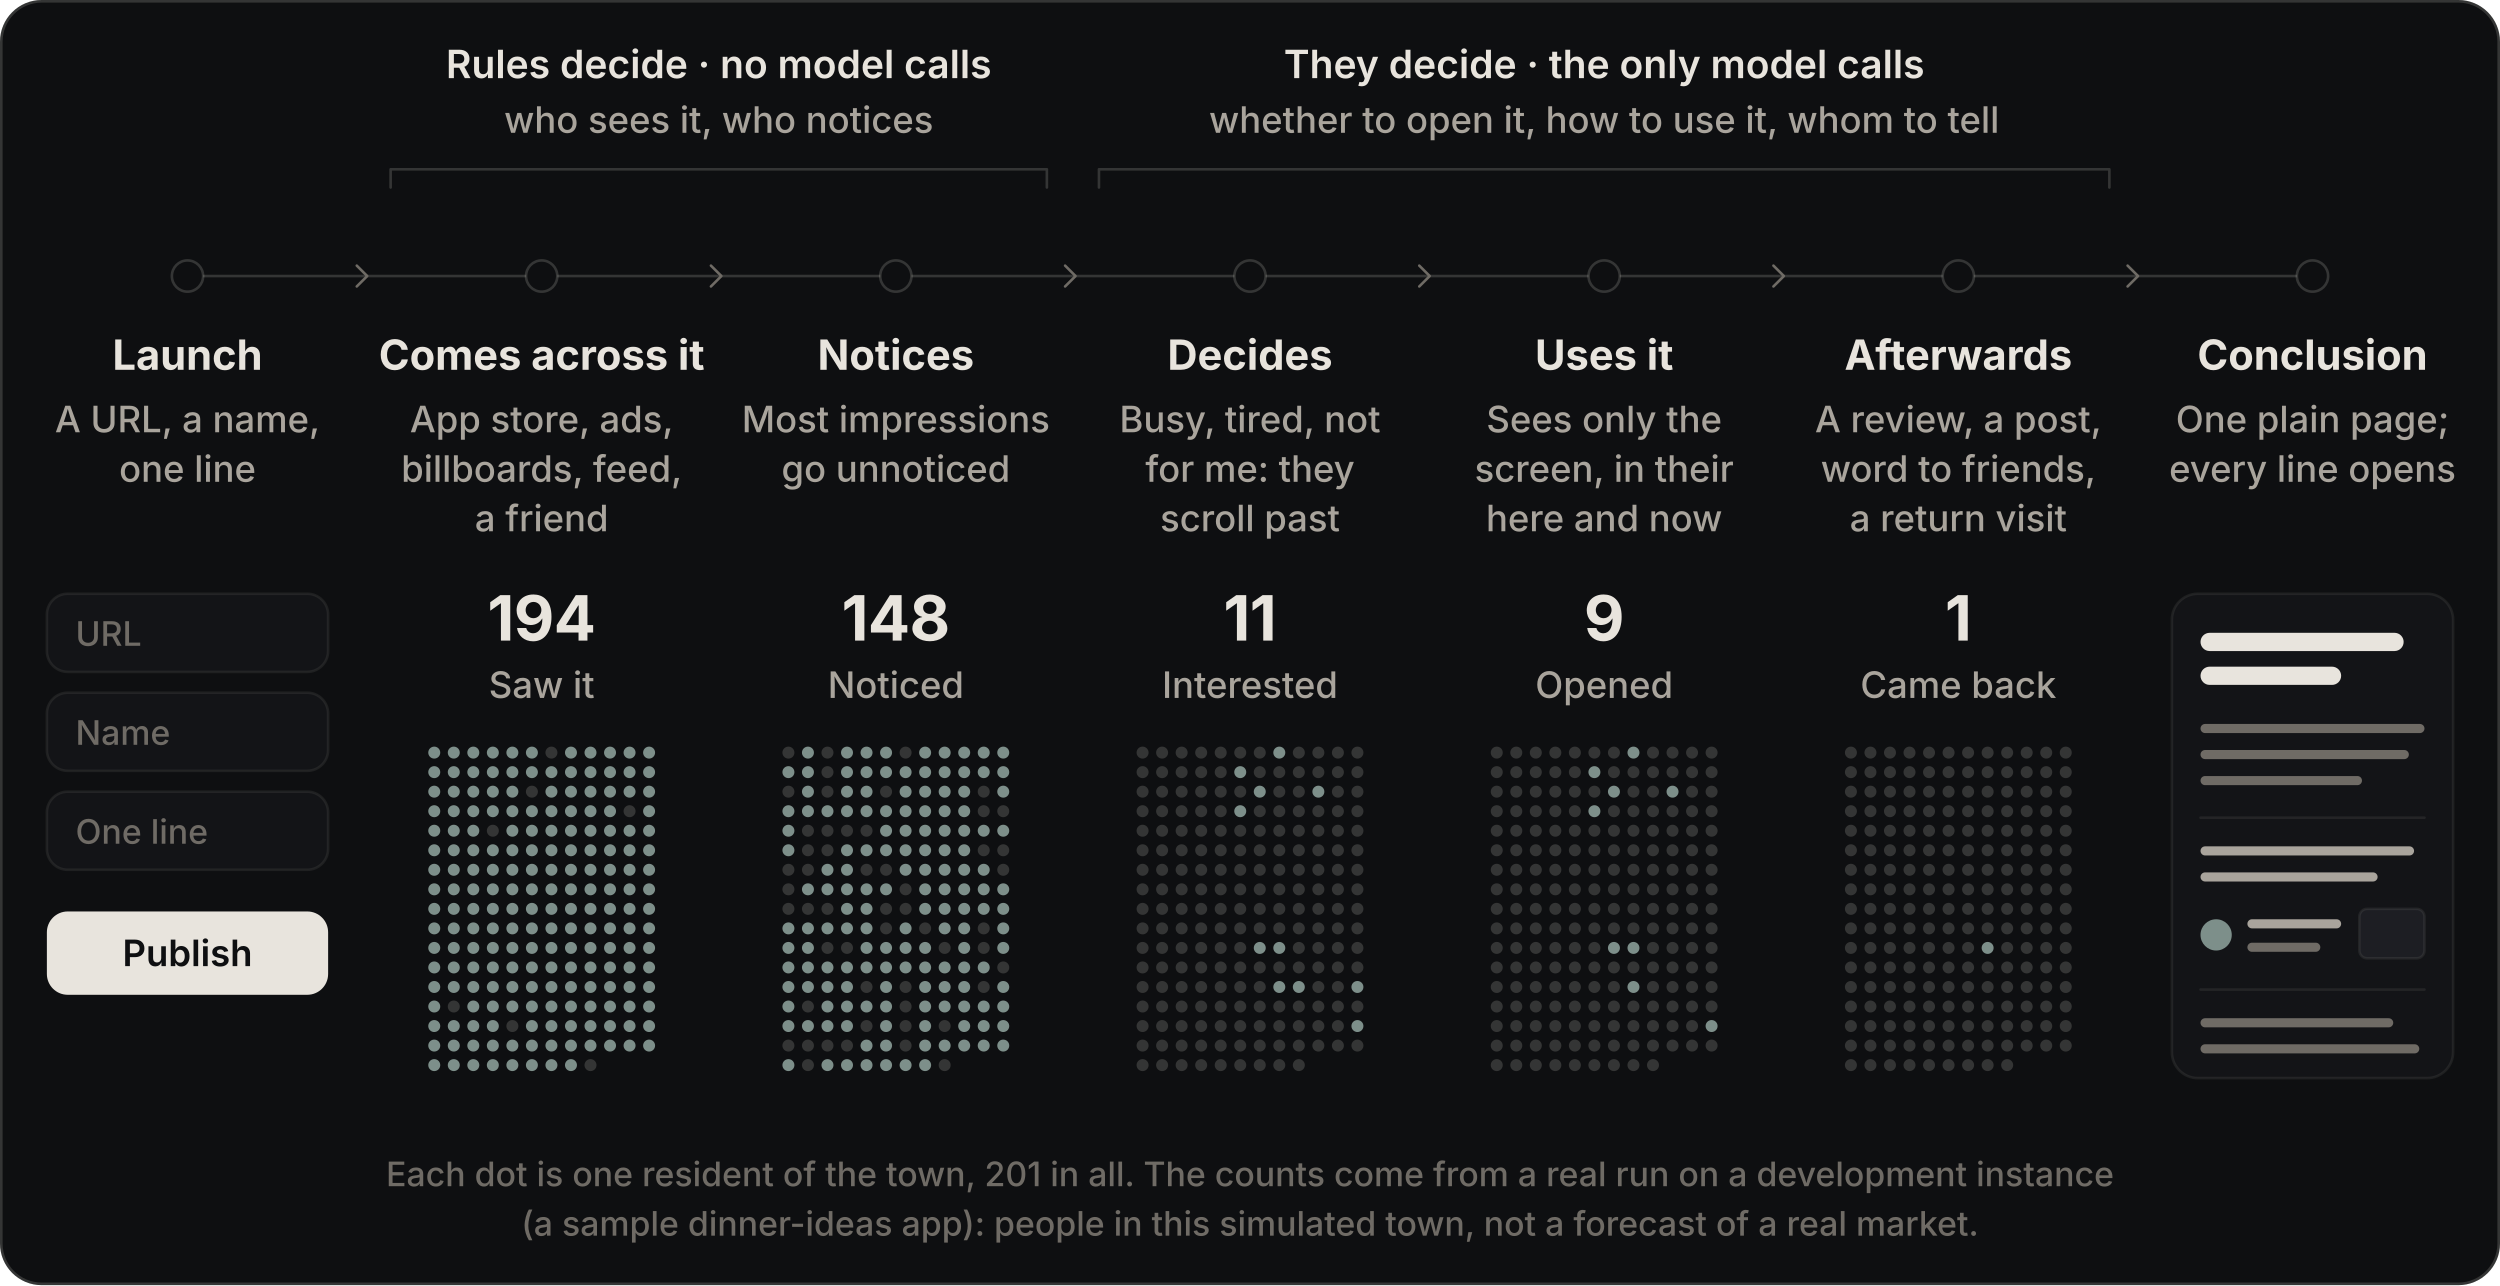
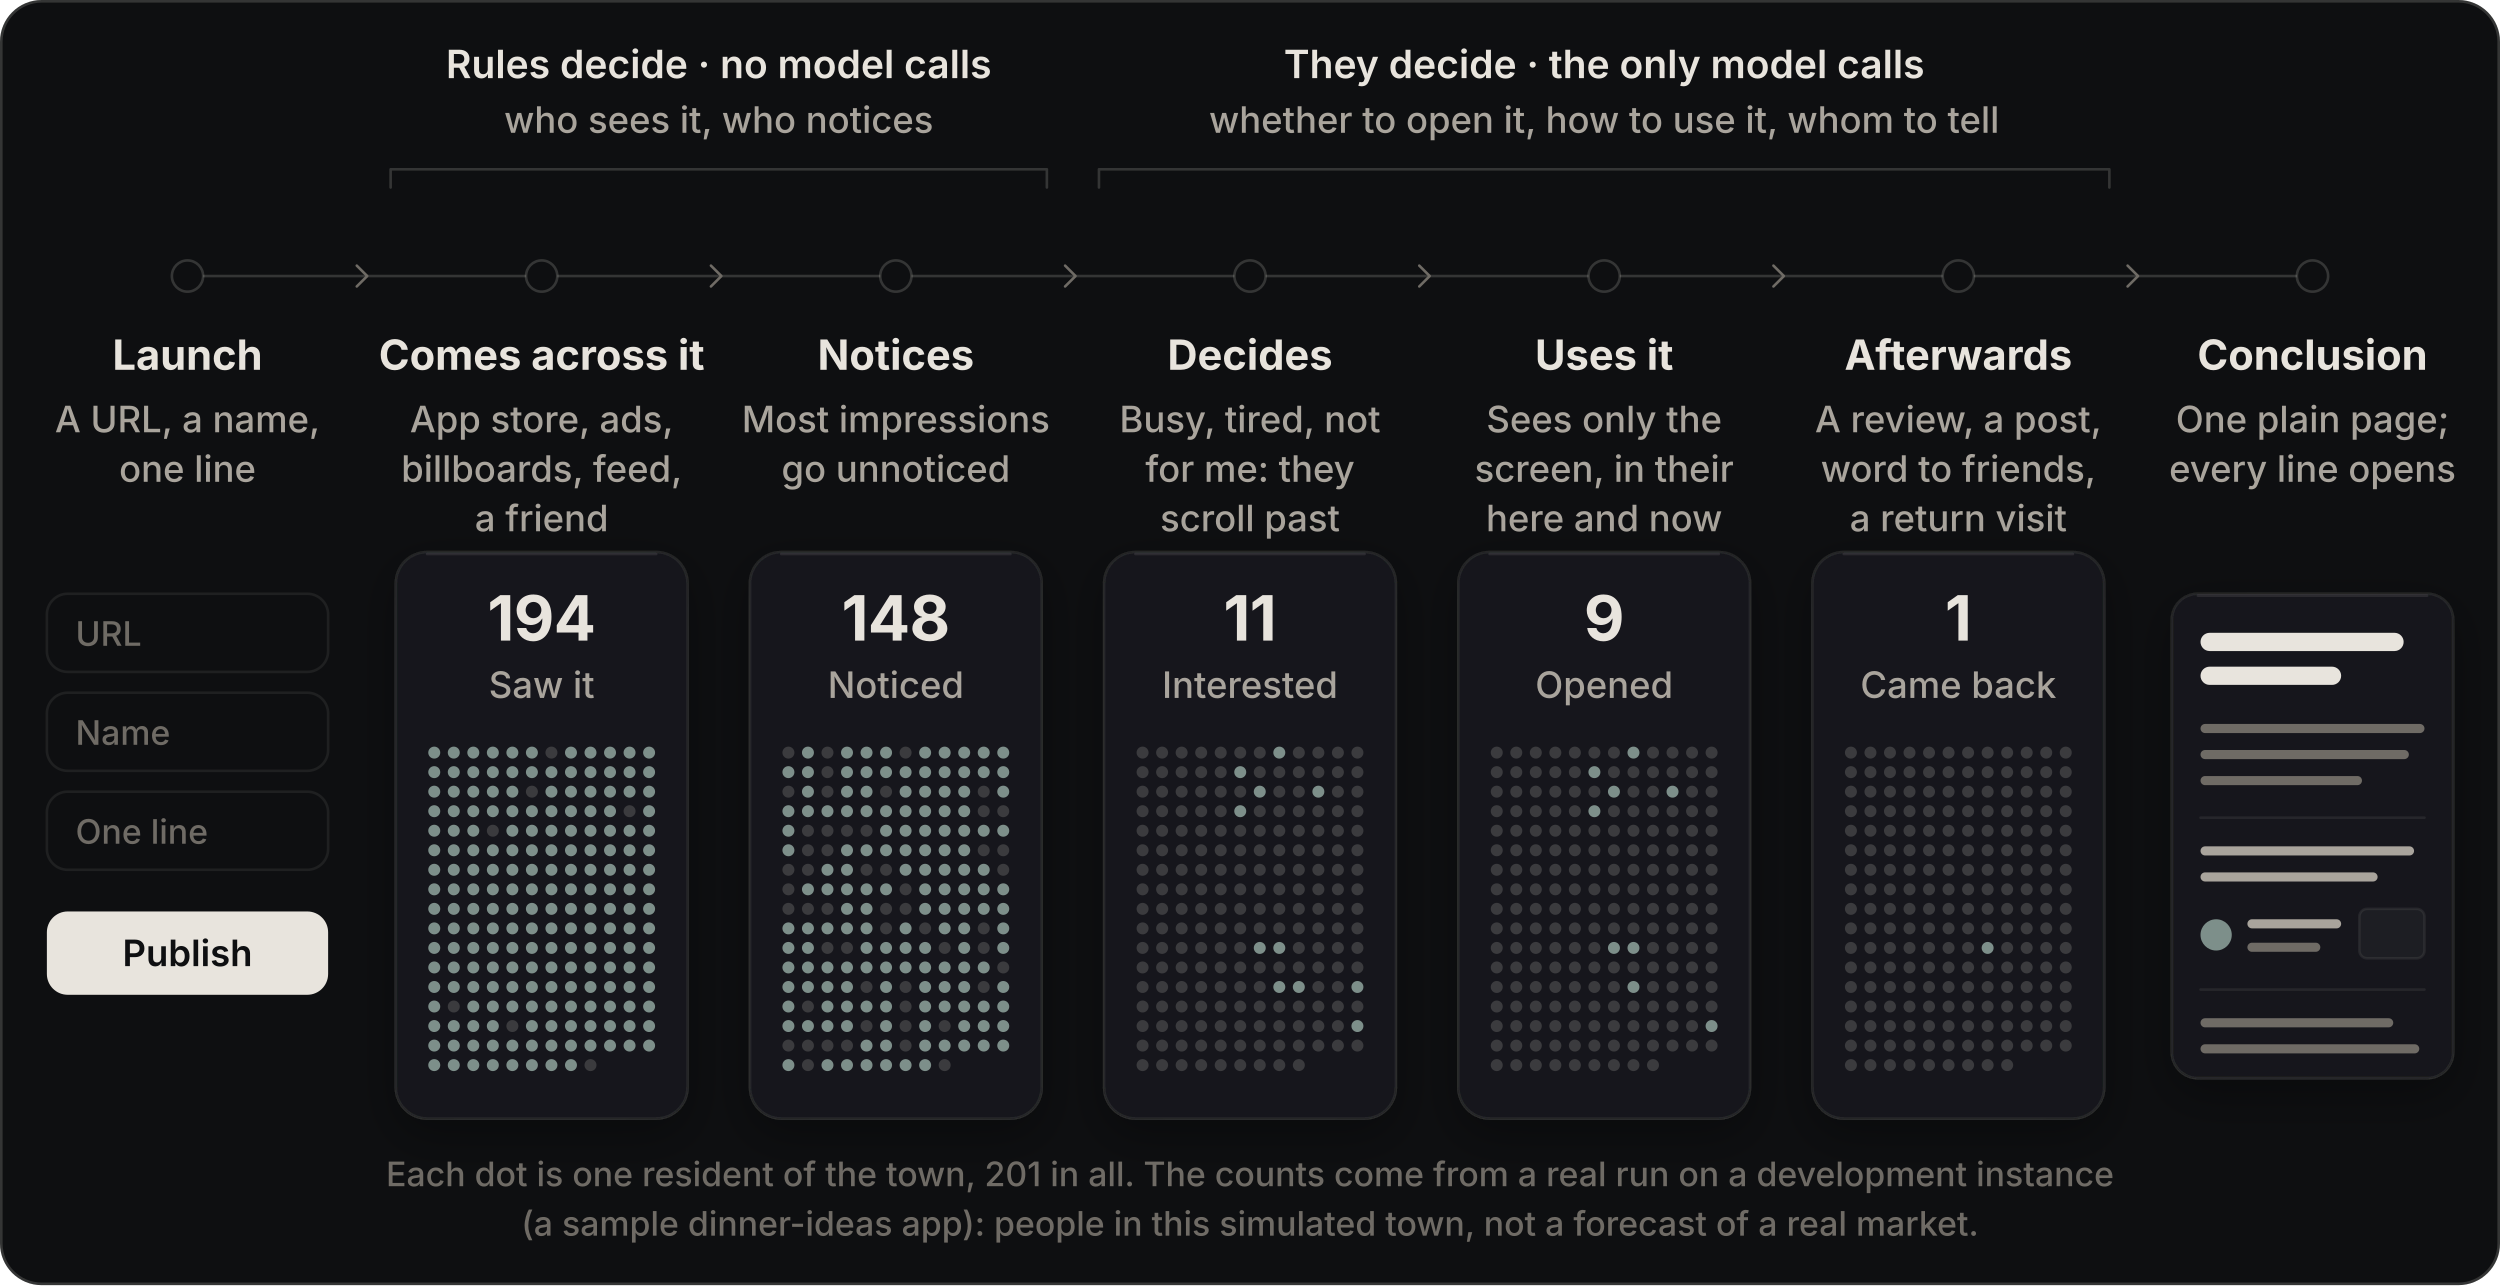
<svg xmlns="http://www.w3.org/2000/svg" class="fig fig-journey fig-n7" viewBox="0 0 960 493.5" width="960" height="493.5" role="img" aria-label="What happens after you launch: the product goes into the town; residents come across it, notice it, decide for themselves whether to open it, use it in their own situation, tell others afterwards, and it all rolls up into one plain page. Rules decide who comes across it and who notices; the residents decide everything else." xml:lang="en">
-   <style>.fig text{font-family:Inter,ui-sans-serif,system-ui,-apple-system,"Segoe UI","PingFang SC","Hiragino Sans GB","Microsoft YaHei","Noto Sans CJK SC","Noto Sans SC",sans-serif}.fig .t{fill:#e8e4dd;font-size:13px;font-weight:450}.fig .t-d{fill:#e8e4dd}.fig .t-m{fill:#a9a49c}.fig .t-s{fill:#6f6b65}.fig .t-inv{fill:#0e0f11}.fig .t-link{fill:#cfd8d5}.fig .t-danger{fill:#c97c7c}.fig .t-mono{font-family:ui-monospace,SFMono-Regular,Menlo,Consolas,"Liberation Mono","Noto Sans Mono CJK SC",monospace}.fig .t-sb{font-weight:600}.fig .t-b{font-weight:700}.fig .t-mid{text-anchor:middle}.fig .t-end{text-anchor:end}.fig .t-num{font-variant-numeric:tabular-nums}.fig .t-9{font-size:9px}.fig .t-11{font-size:11px}.fig .t-12{font-size:12px}.fig .t-13{font-size:13px}.fig .t-14{font-size:14px}.fig .t-15{font-size:15px}.fig .t-16{font-size:16px}.fig .t-19{font-size:19px}.fig .t-24{font-size:24px;letter-spacing:-0.01em}.fig .t-60{font-size:60px;letter-spacing:-0.03em}.fig .f-bg,.fig .f-card{fill:#0e0f11}.fig .f-raised{fill:#131417}.fig .f-surface{fill:#17181c}.fig .f-hover{fill:#1d1e23}.fig .f-fg{fill:#e8e4dd}.fig .f-muted{fill:#a9a49c}.fig .f-subtle{fill:#6f6b65}.fig .f-sage{fill:#7d8f8a}.fig .f-avatar{fill:#6f6b65}.fig .f-accent{fill:#f0a35e}.fig .f-accent-soft{fill:rgb(240 163 94 / 0.12)}.fig .f-danger{fill:#c97c7c}.fig .no-fill{fill:none}.fig .s-line{stroke:rgb(232 228 221 / 0.08)}.fig .s-strong{stroke:rgb(232 228 221 / 0.18)}.fig .s-muted{stroke:#6f6b65}.fig .s-fg{stroke:#e8e4dd}.fig .s-sage{stroke:#7d8f8a}.fig .s-accent{stroke:#f0a35e;stroke-width:1.5}.fig .s-danger{stroke:#c97c7c}.fig .s-card{stroke:#0e0f11;stroke-width:2}.fig .sw-2{stroke-width:2}.fig .dashed{stroke-dasharray:5 5}.fig .faint{opacity:0.45}.fig path,.fig line{stroke-linecap:round;stroke-linejoin:round}.fig .dot{fill:none;stroke-width:4.6;stroke-linecap:round}.fig .dot-off{stroke:rgb(232 228 221 / 0.18)}.fig .dot-on{stroke:#7d8f8a}.fig .now{opacity:0}.fig-n3 .now{animation:fig-now-3 7.8s cubic-bezier(0.2,0,0,1) infinite}.fig-n4 .now{animation:fig-now-4 10.4s cubic-bezier(0.2,0,0,1) infinite}.fig-n7 .now{animation:fig-now-7 18.2s cubic-bezier(0.2,0,0,1) infinite}.fig .now-2{animation-delay:2.6s}.fig .now-3{animation-delay:5.2s}.fig .now-4{animation-delay:7.8s}.fig .now-5{animation-delay:10.4s}.fig .now-6{animation-delay:13s}.fig .now-7{animation-delay:15.6s}@keyframes fig-now-3{0%{opacity:0}4%,29%{opacity:1}33.3%,100%{opacity:0}}@keyframes fig-now-4{0%{opacity:0}3%,22%{opacity:1}25%,100%{opacity:0}}@keyframes fig-now-7{0%{opacity:0}1.8%,12.5%{opacity:1}14.28%,100%{opacity:0}}.fig .ripple{opacity:0.5;transform-box:fill-box;transform-origin:center;animation:fig-ripple 2.6s cubic-bezier(0.2,0,0,1) infinite}@keyframes fig-ripple{0%{opacity:0.9;transform:scale(0.4)}70%,100%{opacity:0;transform:scale(1.5)}}.fig .breath{animation:fig-breath 5000ms cubic-bezier(0.45,0,0.55,1) infinite}@keyframes fig-breath{0%,100%{opacity:0.35}50%{opacity:1}}.fig .tw{animation:fig-twinkle 9s cubic-bezier(0.45,0,0.55,1) infinite}.fig .tw-2{animation-delay:-2.2s}.fig .tw-3{animation-delay:-4.6s}.fig .tw-4{animation-delay:-6.9s}@keyframes fig-twinkle{0%,38%,100%{opacity:1}46%,72%{opacity:0.12}80%{opacity:1}}.fig .px-a{fill:#7d8f8a}.fig .px-b{fill:#c2cfcb}.fig .px-lit{fill:#f0a35e}.fig .px-dim{fill:#0e0f11;opacity:.5}@media (prefers-reduced-motion:reduce){.fig *{animation:none!important}}</style>
+   <style>.fig text{font-family:Inter,ui-sans-serif,system-ui,-apple-system,"Segoe UI","PingFang SC","Hiragino Sans GB","Microsoft YaHei","Noto Sans CJK SC","Noto Sans SC",sans-serif}.fig .t{fill:#e8e4dd;font-size:13px;font-weight:450}.fig .t-d{fill:#e8e4dd}.fig .t-m{fill:#a9a49c}.fig .t-s{fill:#6f6b65}.fig .t-inv{fill:#0e0f11}.fig .t-link{fill:#cfd8d5}.fig .t-danger{fill:#c97c7c}.fig .t-mono{font-family:ui-monospace,SFMono-Regular,Menlo,Consolas,"Liberation Mono","Noto Sans Mono CJK SC",monospace}.fig .t-sb{font-weight:600}.fig .t-b{font-weight:700}.fig .t-mid{text-anchor:middle}.fig .t-end{text-anchor:end}.fig .t-num{font-variant-numeric:tabular-nums}.fig .t-9{font-size:9px}.fig .t-11{font-size:11px}.fig .t-12{font-size:12px}.fig .t-13{font-size:13px}.fig .t-14{font-size:14px}.fig .t-15{font-size:15px}.fig .t-16{font-size:16px}.fig .t-19{font-size:19px}.fig .t-24{font-size:24px;letter-spacing:-0.01em}.fig .t-60{font-size:60px;letter-spacing:-0.03em}.fig .f-bg,.fig .f-card{fill:#0e0f11}.fig .f-inset{fill:#0e0f11}.fig .f-track{fill:rgb(232 228 221 / 0.08)}.fig .f-danger-wash{fill:#c97c7c;fill-opacity:0.07}.fig .s-hl{stroke:#fffefc;stroke-opacity:0.09}.fig .fx-shadow{flood-color:rgb(0 0 0 / 0.6);flood-opacity:0.55}.fig .f-raised{fill:#131417}.fig .f-surface{fill:#17181c}.fig .f-hover{fill:#1d1e23}.fig .f-fg{fill:#e8e4dd}.fig .f-muted{fill:#a9a49c}.fig .f-subtle{fill:#6f6b65}.fig .f-sage{fill:#7d8f8a}.fig .f-avatar{fill:#6f6b65}.fig .f-accent{fill:#f0a35e}.fig .f-accent-soft{fill:rgb(240 163 94 / 0.12)}.fig .f-danger{fill:#c97c7c}.fig .no-fill{fill:none}.fig .s-line{stroke:rgb(232 228 221 / 0.08)}.fig .s-strong{stroke:rgb(232 228 221 / 0.18)}.fig .s-muted{stroke:#6f6b65}.fig .s-fg{stroke:#e8e4dd}.fig .s-sage{stroke:#7d8f8a}.fig .s-accent{stroke:#f0a35e;stroke-width:1.5}.fig .s-danger{stroke:#c97c7c}.fig .s-card{stroke:#0e0f11;stroke-width:2}.fig .sw-2{stroke-width:2}.fig .dashed{stroke-dasharray:5 5}.fig .faint{opacity:0.45}.fig path,.fig line{stroke-linecap:round;stroke-linejoin:round}.fig .dot{fill:none;stroke-width:4.6;stroke-linecap:round}.fig .dot-off{stroke:rgb(232 228 221 / 0.18)}.fig .dot-on{stroke:#7d8f8a}.fig .now{opacity:0}.fig-n3 .now{animation:fig-now-3 7.8s cubic-bezier(0.2,0,0,1) infinite}.fig-n4 .now{animation:fig-now-4 10.4s cubic-bezier(0.2,0,0,1) infinite}.fig-n7 .now{animation:fig-now-7 18.2s cubic-bezier(0.2,0,0,1) infinite}.fig .now-2{animation-delay:2.6s}.fig .now-3{animation-delay:5.2s}.fig .now-4{animation-delay:7.8s}.fig .now-5{animation-delay:10.4s}.fig .now-6{animation-delay:13s}.fig .now-7{animation-delay:15.6s}@keyframes fig-now-3{0%{opacity:0}4%,29%{opacity:1}33.3%,100%{opacity:0}}@keyframes fig-now-4{0%{opacity:0}3%,22%{opacity:1}25%,100%{opacity:0}}@keyframes fig-now-7{0%{opacity:0}1.8%,12.5%{opacity:1}14.28%,100%{opacity:0}}.fig .ripple{opacity:0.5;transform-box:fill-box;transform-origin:center;animation:fig-ripple 2.6s cubic-bezier(0.2,0,0,1) infinite}@keyframes fig-ripple{0%{opacity:0.9;transform:scale(0.4)}70%,100%{opacity:0;transform:scale(1.5)}}.fig .breath{animation:fig-breath 5000ms cubic-bezier(0.45,0,0.55,1) infinite}@keyframes fig-breath{0%,100%{opacity:0.35}50%{opacity:1}}.fig .tw{animation:fig-twinkle 9s cubic-bezier(0.45,0,0.55,1) infinite}.fig .tw-2{animation-delay:-2.2s}.fig .tw-3{animation-delay:-4.6s}.fig .tw-4{animation-delay:-6.9s}@keyframes fig-twinkle{0%,38%,100%{opacity:1}46%,72%{opacity:0.12}80%{opacity:1}}.fig .px-a{fill:#7d8f8a}.fig .px-b{fill:#c2cfcb}.fig .px-lit{fill:#f0a35e}.fig .px-dim{fill:#0e0f11;opacity:.5}@media (prefers-reduced-motion:reduce){.fig *{animation:none!important}}</style>
  <defs>
    <clipPath id="fig-card">
      <rect width="960" height="493.5" rx="16" />
    </clipPath>
  </defs>
  <g clip-path="url(#fig-card)">
    <rect width="960" height="493.5" fill="#0e0f11" />
+     <defs>
+       <filter id="fx-journey" x="-10%" y="-10%" width="120%" height="140%">
+         <feDropShadow class="fx-shadow" dx="0" dy="6" stdDeviation="9" />
+       </filter>
+     </defs>
    <text x="276" y="30" class="t t-d t-sb t-15 t-mid">Rules decide · no model calls</text>
    <text x="276" y="51" class="t t-m t-14 t-mid">who sees it, who notices</text>
    <path d="M150 72v-7h252v7" class="s-strong no-fill" />
    <text x="616" y="30" class="t t-d t-sb t-15 t-mid">They decide · the only model calls</text>
    <text x="616" y="51" class="t t-m t-14 t-mid">whether to open it, how to use it, whom to tell</text>
    <path d="M422 72v-7h388v7" class="s-strong no-fill" />
    <g class="now now-1" aria-hidden="true">
      <rect x="10" y="90" width="124" height="337.5" rx="14" class="f-accent-soft" />
    </g>
    <g class="now now-2" aria-hidden="true">
      <rect x="146" y="90" width="124" height="337.5" rx="14" class="f-accent-soft" />
    </g>
    <g class="now now-3" aria-hidden="true">
      <rect x="282" y="90" width="124" height="337.5" rx="14" class="f-accent-soft" />
    </g>
    <g class="now now-4" aria-hidden="true">
      <rect x="418" y="90" width="124" height="337.5" rx="14" class="f-accent-soft" />
    </g>
    <g class="now now-5" aria-hidden="true">
      <rect x="554" y="90" width="124" height="337.5" rx="14" class="f-accent-soft" />
    </g>
    <g class="now now-6" aria-hidden="true">
      <rect x="690" y="90" width="124" height="337.5" rx="14" class="f-accent-soft" />
    </g>
    <g class="now now-7" aria-hidden="true">
      <rect x="826" y="90" width="124" height="337.5" rx="14" class="f-accent-soft" />
    </g>
    <path d="M72 106L888 106" class="s-strong" />
    <path d="M137 102l4 4l-4 4" class="s-muted no-fill" />
    <path d="M273 102l4 4l-4 4" class="s-muted no-fill" />
    <path d="M409 102l4 4l-4 4" class="s-muted no-fill" />
    <path d="M545 102l4 4l-4 4" class="s-muted no-fill" />
    <path d="M681 102l4 4l-4 4" class="s-muted no-fill" />
    <path d="M817 102l4 4l-4 4" class="s-muted no-fill" />
    <circle cx="72" cy="106" r="6" class="f-bg s-strong" />
    <g class="now now-1" aria-hidden="true">
      <circle cx="72" cy="106" r="6" class="f-accent" />
      <circle cx="72" cy="106" r="11" class="no-fill s-accent faint" />
    </g>
    <text x="72" y="142" class="t t-d t-b t-16 t-mid">Launch</text>
    <text x="72" y="166" class="t t-m t-14 t-mid">A URL, a name,</text>
    <text x="72" y="185" class="t t-m t-14 t-mid">one line</text>
    <circle cx="208" cy="106" r="6" class="f-bg s-strong" />
    <g class="now now-2" aria-hidden="true">
      <circle cx="208" cy="106" r="6" class="f-accent" />
      <circle cx="208" cy="106" r="11" class="no-fill s-accent faint" />
    </g>
    <text x="208" y="142" class="t t-d t-b t-16 t-mid">Comes across it</text>
    <text x="208" y="166" class="t t-m t-14 t-mid">App store, ads,</text>
    <text x="208" y="185" class="t t-m t-14 t-mid">billboards, feed,</text>
    <text x="208" y="204" class="t t-m t-14 t-mid">a friend</text>
    <circle cx="344" cy="106" r="6" class="f-bg s-strong" />
    <g class="now now-3" aria-hidden="true">
      <circle cx="344" cy="106" r="6" class="f-accent" />
      <circle cx="344" cy="106" r="11" class="no-fill s-accent faint" />
    </g>
    <text x="344" y="142" class="t t-d t-b t-16 t-mid">Notices</text>
    <text x="344" y="166" class="t t-m t-14 t-mid">Most impressions</text>
    <text x="344" y="185" class="t t-m t-14 t-mid">go unnoticed</text>
    <circle cx="480" cy="106" r="6" class="f-bg s-strong" />
    <g class="now now-4" aria-hidden="true">
      <circle cx="480" cy="106" r="6" class="f-accent" />
      <circle cx="480" cy="106" r="11" class="no-fill s-accent faint" />
    </g>
    <text x="480" y="142" class="t t-d t-b t-16 t-mid">Decides</text>
    <text x="480" y="166" class="t t-m t-14 t-mid">Busy, tired, not</text>
    <text x="480" y="185" class="t t-m t-14 t-mid">for me: they</text>
    <text x="480" y="204" class="t t-m t-14 t-mid">scroll past</text>
    <circle cx="616" cy="106" r="6" class="f-bg s-strong" />
    <g class="now now-5" aria-hidden="true">
      <circle cx="616" cy="106" r="6" class="f-accent" />
      <circle cx="616" cy="106" r="11" class="no-fill s-accent faint" />
    </g>
    <text x="616" y="142" class="t t-d t-b t-16 t-mid">Uses it</text>
    <text x="616" y="166" class="t t-m t-14 t-mid">Sees only the</text>
    <text x="616" y="185" class="t t-m t-14 t-mid">screen, in their</text>
    <text x="616" y="204" class="t t-m t-14 t-mid">here and now</text>
    <circle cx="752" cy="106" r="6" class="f-bg s-strong" />
    <g class="now now-6" aria-hidden="true">
      <circle cx="752" cy="106" r="6" class="f-accent" />
      <circle cx="752" cy="106" r="11" class="no-fill s-accent faint" />
    </g>
    <text x="752" y="142" class="t t-d t-b t-16 t-mid">Afterwards</text>
    <text x="752" y="166" class="t t-m t-14 t-mid">A review, a post,</text>
    <text x="752" y="185" class="t t-m t-14 t-mid">word to friends,</text>
    <text x="752" y="204" class="t t-m t-14 t-mid">a return visit</text>
    <circle cx="888" cy="106" r="6" class="f-bg s-strong" />
    <g class="now now-7" aria-hidden="true">
      <circle cx="888" cy="106" r="6" class="f-accent" />
      <circle cx="888" cy="106" r="11" class="no-fill s-accent faint" />
    </g>
    <text x="888" y="142" class="t t-d t-b t-16 t-mid">Conclusion</text>
    <text x="888" y="166" class="t t-m t-14 t-mid">One plain page;</text>
    <text x="888" y="185" class="t t-m t-14 t-mid">every line opens</text>
+     <rect x="152" y="212" width="112" height="217.5" rx="12" class="f-surface s-line" filter="url(#fx-journey)" />
+     <path d="M164 212.75H252" class="s-hl no-fill" />
    <text x="208" y="246" class="t t-d t-b t-24 t-mid t-num">194</text>
    <text x="208" y="268" class="t t-m t-14 t-mid">Saw it</text>
    <path d="M211.75 289h0M204.25 304h0M241.75 311.5h0M189.25 319h0M174.25 386.5h0M196.75 394h0M226.75 409h0" class="dot dot-off" />
    <path d="M166.75 289h0M174.25 289h0M181.75 289h0M189.25 289h0M196.75 289h0M204.25 289h0M219.25 289h0M226.75 289h0M234.25 289h0M241.75 289h0M249.25 289h0M166.75 296.5h0M174.25 296.5h0M181.75 296.5h0M189.25 296.5h0M196.75 296.5h0M204.25 296.5h0M211.75 296.5h0M219.25 296.5h0M226.75 296.5h0M234.25 296.5h0M241.75 296.5h0M249.25 296.5h0M166.75 304h0M174.25 304h0M181.75 304h0M189.25 304h0M196.75 304h0M211.75 304h0M219.25 304h0M226.75 304h0M234.25 304h0M241.75 304h0M249.25 304h0M166.75 311.5h0M174.25 311.5h0M181.75 311.5h0M189.25 311.5h0M196.75 311.5h0M204.25 311.5h0M211.75 311.5h0M219.25 311.5h0M226.75 311.5h0M234.25 311.5h0M249.25 311.5h0M166.75 319h0M174.25 319h0M181.75 319h0M196.75 319h0M204.25 319h0M211.75 319h0M219.25 319h0M226.75 319h0M234.25 319h0M241.75 319h0M249.25 319h0M166.75 326.5h0M174.25 326.5h0M181.75 326.5h0M189.25 326.5h0M196.75 326.5h0M204.25 326.5h0M211.75 326.5h0M219.25 326.5h0M226.75 326.5h0M234.25 326.5h0M241.75 326.5h0M249.25 326.5h0M166.75 334h0M174.25 334h0M181.75 334h0M189.25 334h0M196.75 334h0M204.25 334h0M211.75 334h0M219.25 334h0M226.75 334h0M234.25 334h0M241.75 334h0M249.25 334h0M166.75 341.5h0M174.25 341.5h0M181.75 341.5h0M189.25 341.5h0M196.75 341.5h0M204.25 341.5h0M211.75 341.5h0M219.25 341.5h0M226.75 341.5h0M234.25 341.5h0M241.75 341.5h0M249.25 341.5h0M166.75 349h0M174.25 349h0M181.75 349h0M189.25 349h0M196.75 349h0M204.25 349h0M211.75 349h0M219.25 349h0M226.75 349h0M234.25 349h0M241.75 349h0M249.25 349h0M166.75 356.5h0M174.25 356.5h0M181.75 356.5h0M189.25 356.5h0M196.75 356.5h0M204.25 356.5h0M211.75 356.5h0M219.25 356.5h0M226.75 356.5h0M234.25 356.5h0M241.75 356.5h0M249.25 356.5h0M166.75 364h0M174.25 364h0M181.75 364h0M189.25 364h0M196.75 364h0M204.25 364h0M211.75 364h0M219.25 364h0M226.75 364h0M234.25 364h0M241.75 364h0M249.25 364h0M166.75 371.5h0M174.25 371.5h0M181.75 371.5h0M189.25 371.5h0M196.75 371.5h0M204.25 371.5h0M211.75 371.5h0M219.25 371.5h0M226.75 371.5h0M234.25 371.5h0M241.75 371.5h0M249.25 371.5h0M166.75 379h0M174.25 379h0M181.75 379h0M189.25 379h0M196.75 379h0M204.25 379h0M211.75 379h0M219.25 379h0M226.75 379h0M234.25 379h0M241.75 379h0M249.25 379h0M166.75 386.5h0M181.75 386.5h0M189.25 386.5h0M196.75 386.5h0M204.25 386.5h0M211.75 386.5h0M219.25 386.5h0M226.75 386.5h0M234.25 386.5h0M241.75 386.5h0M249.25 386.5h0M166.75 394h0M174.25 394h0M181.75 394h0M189.25 394h0M204.25 394h0M211.75 394h0M219.25 394h0M226.75 394h0M234.25 394h0M241.75 394h0M249.25 394h0M166.75 401.5h0M174.25 401.5h0M181.75 401.5h0M189.25 401.5h0M196.75 401.5h0M204.25 401.5h0M211.75 401.5h0M219.25 401.5h0M226.75 401.5h0M234.25 401.5h0M241.75 401.5h0M249.25 401.5h0M166.75 409h0M174.25 409h0M181.75 409h0M189.25 409h0M196.75 409h0M204.25 409h0M211.75 409h0M219.25 409h0" class="dot dot-on" />
+     <rect x="288" y="212" width="112" height="217.5" rx="12" class="f-surface s-line" filter="url(#fx-journey)" />
+     <path d="M300 212.75H388" class="s-hl no-fill" />
    <text x="344" y="246" class="t t-d t-b t-24 t-mid t-num">148</text>
    <text x="344" y="268" class="t t-m t-14 t-mid">Noticed</text>
    <path d="M302.75 289h0M317.75 289h0M347.75 289h0M317.75 296.5h0M302.75 304h0M317.75 304h0M340.25 304h0M377.75 304h0M377.75 311.5h0M385.25 311.5h0M310.25 319h0M317.75 319h0M325.25 319h0M332.75 319h0M310.25 326.5h0M317.75 326.5h0M377.75 326.5h0M385.25 326.5h0M302.75 334h0M310.25 334h0M332.75 334h0M340.25 334h0M385.25 334h0M302.75 341.5h0M347.75 341.5h0M302.75 349h0M310.25 349h0M317.75 349h0M340.25 349h0M347.75 349h0M340.25 356.5h0M355.25 356.5h0M377.75 356.5h0M317.75 364h0M325.25 364h0M362.75 364h0M377.75 364h0M385.25 371.5h0M332.75 379h0M347.75 379h0M377.75 379h0M310.25 386.5h0M347.75 386.5h0M332.75 394h0M347.75 394h0M362.75 394h0M302.75 401.5h0M310.25 401.5h0M317.75 401.5h0M325.25 401.5h0M347.75 401.5h0M310.25 409h0M362.75 409h0" class="dot dot-off" />
    <path d="M310.25 289h0M325.25 289h0M332.75 289h0M340.25 289h0M355.25 289h0M362.75 289h0M370.25 289h0M377.75 289h0M385.25 289h0M302.75 296.5h0M310.25 296.5h0M325.25 296.5h0M332.75 296.5h0M340.25 296.5h0M347.75 296.5h0M355.25 296.5h0M362.75 296.5h0M370.25 296.5h0M377.75 296.5h0M385.25 296.5h0M310.25 304h0M325.25 304h0M332.75 304h0M347.75 304h0M355.25 304h0M362.75 304h0M370.25 304h0M385.25 304h0M302.75 311.5h0M310.25 311.5h0M317.75 311.5h0M325.25 311.5h0M332.75 311.5h0M340.25 311.5h0M347.75 311.5h0M355.25 311.5h0M362.75 311.5h0M370.25 311.5h0M302.75 319h0M340.25 319h0M347.75 319h0M355.25 319h0M362.75 319h0M370.25 319h0M377.75 319h0M385.25 319h0M302.75 326.5h0M325.25 326.5h0M332.75 326.5h0M340.25 326.5h0M347.75 326.5h0M355.25 326.5h0M362.75 326.5h0M370.25 326.5h0M317.75 334h0M325.25 334h0M347.75 334h0M355.25 334h0M362.75 334h0M370.25 334h0M377.75 334h0M310.25 341.5h0M317.75 341.5h0M325.25 341.5h0M332.75 341.5h0M340.25 341.5h0M355.25 341.5h0M362.75 341.5h0M370.25 341.5h0M377.75 341.5h0M385.25 341.5h0M325.25 349h0M332.75 349h0M355.25 349h0M362.75 349h0M370.25 349h0M377.75 349h0M385.25 349h0M302.75 356.5h0M310.25 356.5h0M317.75 356.5h0M325.25 356.5h0M332.75 356.5h0M347.75 356.5h0M362.75 356.5h0M370.25 356.5h0M385.25 356.5h0M302.75 364h0M310.25 364h0M332.75 364h0M340.25 364h0M347.75 364h0M355.25 364h0M370.25 364h0M385.25 364h0M302.75 371.5h0M310.25 371.5h0M317.75 371.5h0M325.25 371.5h0M332.75 371.5h0M340.25 371.5h0M347.75 371.5h0M355.25 371.5h0M362.75 371.5h0M370.25 371.5h0M377.75 371.5h0M302.75 379h0M310.25 379h0M317.75 379h0M325.25 379h0M340.25 379h0M355.25 379h0M362.75 379h0M370.25 379h0M385.25 379h0M302.75 386.5h0M317.75 386.5h0M325.25 386.5h0M332.75 386.5h0M340.25 386.5h0M355.25 386.5h0M362.75 386.5h0M370.25 386.5h0M377.75 386.5h0M385.25 386.5h0M302.75 394h0M310.25 394h0M317.75 394h0M325.25 394h0M340.25 394h0M355.25 394h0M370.25 394h0M377.75 394h0M385.25 394h0M332.75 401.5h0M340.25 401.5h0M355.25 401.5h0M362.75 401.5h0M370.25 401.5h0M377.75 401.5h0M385.25 401.5h0M302.75 409h0M317.75 409h0M325.25 409h0M332.75 409h0M340.25 409h0M347.75 409h0M355.25 409h0" class="dot dot-on" />
+     <rect x="424" y="212" width="112" height="217.5" rx="12" class="f-surface s-line" filter="url(#fx-journey)" />
+     <path d="M436 212.75H524" class="s-hl no-fill" />
    <text x="480" y="246" class="t t-d t-b t-24 t-mid t-num">11</text>
    <text x="480" y="268" class="t t-m t-14 t-mid">Interested</text>
    <path d="M438.75 289h0M446.25 289h0M453.75 289h0M461.25 289h0M468.75 289h0M476.25 289h0M483.75 289h0M498.75 289h0M506.25 289h0M513.75 289h0M521.25 289h0M438.75 296.5h0M446.25 296.5h0M453.75 296.5h0M461.25 296.5h0M468.75 296.5h0M483.75 296.5h0M491.25 296.5h0M498.75 296.5h0M506.25 296.5h0M513.75 296.5h0M521.25 296.5h0M438.75 304h0M446.25 304h0M453.75 304h0M461.25 304h0M468.75 304h0M476.25 304h0M491.25 304h0M498.75 304h0M513.75 304h0M521.25 304h0M438.75 311.5h0M446.25 311.5h0M453.75 311.5h0M461.25 311.5h0M468.75 311.5h0M483.75 311.5h0M491.25 311.5h0M498.75 311.5h0M506.25 311.5h0M513.75 311.5h0M521.25 311.5h0M438.75 319h0M446.25 319h0M453.75 319h0M461.25 319h0M468.75 319h0M476.25 319h0M483.75 319h0M491.25 319h0M498.75 319h0M506.25 319h0M513.75 319h0M521.25 319h0M438.75 326.5h0M446.25 326.5h0M453.75 326.5h0M461.25 326.5h0M468.75 326.5h0M476.25 326.5h0M483.75 326.5h0M491.25 326.5h0M498.75 326.5h0M506.25 326.5h0M513.75 326.5h0M521.25 326.5h0M438.75 334h0M446.25 334h0M453.75 334h0M461.25 334h0M468.75 334h0M476.25 334h0M483.75 334h0M491.25 334h0M498.75 334h0M506.25 334h0M513.75 334h0M521.25 334h0M438.75 341.5h0M446.25 341.5h0M453.75 341.5h0M461.25 341.5h0M468.75 341.5h0M476.25 341.5h0M483.75 341.5h0M491.25 341.5h0M498.75 341.5h0M506.25 341.5h0M513.75 341.5h0M521.25 341.5h0M438.75 349h0M446.25 349h0M453.75 349h0M461.25 349h0M468.75 349h0M476.25 349h0M483.75 349h0M491.25 349h0M498.75 349h0M506.25 349h0M513.75 349h0M521.25 349h0M438.75 356.5h0M446.25 356.5h0M453.75 356.5h0M461.25 356.5h0M468.75 356.5h0M476.25 356.5h0M483.75 356.5h0M491.25 356.5h0M498.75 356.5h0M506.25 356.5h0M513.75 356.5h0M521.25 356.5h0M438.75 364h0M446.25 364h0M453.75 364h0M461.25 364h0M468.75 364h0M476.25 364h0M498.75 364h0M506.25 364h0M513.75 364h0M521.25 364h0M438.75 371.5h0M446.25 371.5h0M453.75 371.5h0M461.25 371.5h0M468.75 371.5h0M476.25 371.5h0M483.75 371.5h0M491.25 371.5h0M498.75 371.5h0M506.25 371.5h0M513.75 371.5h0M521.25 371.5h0M438.75 379h0M446.25 379h0M453.75 379h0M461.25 379h0M468.75 379h0M476.25 379h0M483.75 379h0M506.25 379h0M513.75 379h0M438.75 386.5h0M446.25 386.5h0M453.75 386.5h0M461.25 386.5h0M468.75 386.5h0M476.25 386.5h0M483.75 386.5h0M491.25 386.5h0M498.75 386.5h0M506.25 386.5h0M513.75 386.5h0M521.25 386.5h0M438.75 394h0M446.25 394h0M453.75 394h0M461.25 394h0M468.75 394h0M476.25 394h0M483.75 394h0M491.25 394h0M498.75 394h0M506.25 394h0M513.75 394h0M438.75 401.5h0M446.25 401.5h0M453.75 401.5h0M461.25 401.5h0M468.75 401.5h0M476.25 401.5h0M483.75 401.5h0M491.25 401.5h0M498.75 401.5h0M506.25 401.5h0M513.75 401.5h0M521.25 401.5h0M438.75 409h0M446.25 409h0M453.75 409h0M461.25 409h0M468.75 409h0M476.25 409h0M483.75 409h0M491.25 409h0M498.75 409h0" class="dot dot-off" />
    <path d="M491.25 289h0M476.25 296.5h0M483.75 304h0M506.25 304h0M476.25 311.5h0M483.75 364h0M491.25 364h0M491.25 379h0M498.75 379h0M521.25 379h0M521.25 394h0" class="dot dot-on" />
+     <rect x="560" y="212" width="112" height="217.5" rx="12" class="f-surface s-line" filter="url(#fx-journey)" />
+     <path d="M572 212.75H660" class="s-hl no-fill" />
    <text x="616" y="246" class="t t-d t-b t-24 t-mid t-num">9</text>
    <text x="616" y="268" class="t t-m t-14 t-mid">Opened</text>
    <path d="M574.75 289h0M582.25 289h0M589.75 289h0M597.25 289h0M604.75 289h0M612.25 289h0M619.75 289h0M634.75 289h0M642.25 289h0M649.75 289h0M657.25 289h0M574.75 296.5h0M582.25 296.5h0M589.75 296.5h0M597.25 296.5h0M604.75 296.5h0M619.75 296.5h0M627.25 296.5h0M634.75 296.5h0M642.25 296.5h0M649.75 296.5h0M657.25 296.5h0M574.75 304h0M582.25 304h0M589.75 304h0M597.25 304h0M604.75 304h0M612.25 304h0M627.25 304h0M634.75 304h0M649.75 304h0M657.25 304h0M574.75 311.5h0M582.25 311.5h0M589.75 311.5h0M597.25 311.5h0M604.75 311.5h0M619.75 311.5h0M627.25 311.5h0M634.75 311.5h0M642.25 311.5h0M649.75 311.5h0M657.25 311.5h0M574.75 319h0M582.25 319h0M589.75 319h0M597.25 319h0M604.75 319h0M612.25 319h0M619.75 319h0M627.25 319h0M634.75 319h0M642.25 319h0M649.75 319h0M657.25 319h0M574.75 326.5h0M582.25 326.5h0M589.75 326.5h0M597.25 326.5h0M604.75 326.5h0M612.25 326.5h0M619.75 326.5h0M627.25 326.5h0M634.75 326.5h0M642.25 326.5h0M649.75 326.5h0M657.25 326.5h0M574.75 334h0M582.25 334h0M589.75 334h0M597.25 334h0M604.75 334h0M612.25 334h0M619.75 334h0M627.25 334h0M634.75 334h0M642.25 334h0M649.75 334h0M657.25 334h0M574.75 341.5h0M582.25 341.5h0M589.75 341.5h0M597.25 341.5h0M604.75 341.5h0M612.25 341.5h0M619.75 341.5h0M627.25 341.5h0M634.75 341.5h0M642.25 341.5h0M649.75 341.5h0M657.25 341.5h0M574.75 349h0M582.25 349h0M589.75 349h0M597.25 349h0M604.75 349h0M612.25 349h0M619.75 349h0M627.25 349h0M634.75 349h0M642.25 349h0M649.75 349h0M657.25 349h0M574.75 356.5h0M582.25 356.5h0M589.75 356.5h0M597.25 356.5h0M604.75 356.5h0M612.25 356.5h0M619.75 356.5h0M627.25 356.5h0M634.75 356.5h0M642.25 356.5h0M649.75 356.5h0M657.25 356.5h0M574.75 364h0M582.25 364h0M589.75 364h0M597.25 364h0M604.75 364h0M612.25 364h0M634.75 364h0M642.25 364h0M649.75 364h0M657.25 364h0M574.75 371.5h0M582.25 371.5h0M589.75 371.5h0M597.25 371.5h0M604.75 371.5h0M612.25 371.5h0M619.75 371.5h0M627.25 371.5h0M634.75 371.5h0M642.25 371.5h0M649.75 371.5h0M657.25 371.5h0M574.75 379h0M582.25 379h0M589.75 379h0M597.25 379h0M604.75 379h0M612.25 379h0M619.75 379h0M634.75 379h0M642.25 379h0M649.75 379h0M657.25 379h0M574.75 386.5h0M582.25 386.5h0M589.75 386.5h0M597.25 386.5h0M604.75 386.5h0M612.25 386.5h0M619.75 386.5h0M627.25 386.5h0M634.75 386.5h0M642.25 386.5h0M649.75 386.5h0M657.25 386.5h0M574.75 394h0M582.25 394h0M589.75 394h0M597.25 394h0M604.75 394h0M612.25 394h0M619.75 394h0M627.25 394h0M634.75 394h0M642.25 394h0M649.75 394h0M574.75 401.5h0M582.25 401.5h0M589.75 401.5h0M597.25 401.5h0M604.75 401.5h0M612.25 401.5h0M619.75 401.5h0M627.25 401.5h0M634.75 401.5h0M642.25 401.5h0M649.75 401.5h0M657.25 401.5h0M574.75 409h0M582.25 409h0M589.75 409h0M597.25 409h0M604.75 409h0M612.25 409h0M619.75 409h0M627.25 409h0M634.75 409h0" class="dot dot-off" />
    <path d="M627.25 289h0M612.25 296.5h0M619.75 304h0M642.25 304h0M612.25 311.5h0M619.75 364h0M627.25 364h0M627.25 379h0M657.25 394h0" class="dot dot-on" />
+     <rect x="696" y="212" width="112" height="217.5" rx="12" class="f-surface s-line" filter="url(#fx-journey)" />
+     <path d="M708 212.75H796" class="s-hl no-fill" />
    <text x="752" y="246" class="t t-d t-b t-24 t-mid t-num">1</text>
    <text x="752" y="268" class="t t-m t-14 t-mid">Came back</text>
    <path d="M710.75 289h0M718.25 289h0M725.75 289h0M733.25 289h0M740.75 289h0M748.25 289h0M755.75 289h0M763.25 289h0M770.75 289h0M778.25 289h0M785.75 289h0M793.25 289h0M710.75 296.5h0M718.25 296.5h0M725.75 296.5h0M733.25 296.5h0M740.75 296.5h0M748.25 296.5h0M755.75 296.5h0M763.25 296.5h0M770.75 296.5h0M778.25 296.5h0M785.75 296.5h0M793.25 296.5h0M710.75 304h0M718.25 304h0M725.75 304h0M733.25 304h0M740.75 304h0M748.25 304h0M755.75 304h0M763.25 304h0M770.75 304h0M778.25 304h0M785.75 304h0M793.25 304h0M710.75 311.5h0M718.25 311.5h0M725.75 311.5h0M733.25 311.5h0M740.75 311.5h0M748.25 311.5h0M755.75 311.5h0M763.25 311.5h0M770.75 311.5h0M778.25 311.5h0M785.75 311.5h0M793.25 311.5h0M710.75 319h0M718.25 319h0M725.75 319h0M733.25 319h0M740.75 319h0M748.25 319h0M755.75 319h0M763.25 319h0M770.75 319h0M778.25 319h0M785.75 319h0M793.25 319h0M710.75 326.5h0M718.25 326.5h0M725.75 326.5h0M733.25 326.5h0M740.75 326.5h0M748.25 326.5h0M755.75 326.5h0M763.25 326.5h0M770.75 326.5h0M778.25 326.5h0M785.75 326.5h0M793.25 326.5h0M710.75 334h0M718.25 334h0M725.75 334h0M733.25 334h0M740.75 334h0M748.25 334h0M755.75 334h0M763.25 334h0M770.75 334h0M778.25 334h0M785.75 334h0M793.25 334h0M710.75 341.5h0M718.25 341.5h0M725.75 341.5h0M733.25 341.5h0M740.75 341.5h0M748.25 341.5h0M755.75 341.5h0M763.25 341.5h0M770.75 341.5h0M778.25 341.5h0M785.75 341.5h0M793.25 341.5h0M710.75 349h0M718.25 349h0M725.75 349h0M733.25 349h0M740.75 349h0M748.25 349h0M755.75 349h0M763.25 349h0M770.75 349h0M778.25 349h0M785.75 349h0M793.25 349h0M710.75 356.5h0M718.25 356.5h0M725.75 356.5h0M733.25 356.5h0M740.75 356.5h0M748.25 356.5h0M755.75 356.5h0M763.25 356.5h0M770.75 356.5h0M778.25 356.5h0M785.75 356.5h0M793.25 356.5h0M710.75 364h0M718.25 364h0M725.75 364h0M733.25 364h0M740.75 364h0M748.25 364h0M755.75 364h0M770.75 364h0M778.25 364h0M785.75 364h0M793.25 364h0M710.75 371.5h0M718.25 371.5h0M725.75 371.5h0M733.25 371.5h0M740.75 371.5h0M748.25 371.5h0M755.75 371.5h0M763.25 371.5h0M770.75 371.5h0M778.25 371.5h0M785.75 371.5h0M793.25 371.5h0M710.75 379h0M718.25 379h0M725.75 379h0M733.25 379h0M740.75 379h0M748.25 379h0M755.75 379h0M763.25 379h0M770.75 379h0M778.25 379h0M785.75 379h0M793.25 379h0M710.75 386.5h0M718.25 386.5h0M725.75 386.5h0M733.25 386.5h0M740.75 386.5h0M748.25 386.5h0M755.75 386.5h0M763.25 386.5h0M770.75 386.5h0M778.25 386.5h0M785.75 386.5h0M793.25 386.5h0M710.75 394h0M718.25 394h0M725.75 394h0M733.25 394h0M740.75 394h0M748.25 394h0M755.75 394h0M763.25 394h0M770.75 394h0M778.25 394h0M785.75 394h0M793.25 394h0M710.75 401.5h0M718.25 401.5h0M725.75 401.5h0M733.25 401.5h0M740.75 401.5h0M748.25 401.5h0M755.75 401.5h0M763.25 401.5h0M770.75 401.5h0M778.25 401.5h0M785.75 401.5h0M793.25 401.5h0M710.75 409h0M718.25 409h0M725.75 409h0M733.25 409h0M740.75 409h0M748.25 409h0M755.75 409h0M763.25 409h0M770.75 409h0" class="dot dot-off" />
    <path d="M763.25 364h0" class="dot dot-on" />
-     <rect x="18" y="228" width="108" height="30" rx="8" class="f-raised s-line" />
+     <rect x="18" y="228" width="108" height="30" rx="8" class="f-inset s-line" />
    <text x="29" y="248" class="t t-s t-13">URL</text>
-     <rect x="18" y="266" width="108" height="30" rx="8" class="f-raised s-line" />
+     <rect x="18" y="266" width="108" height="30" rx="8" class="f-inset s-line" />
    <text x="29" y="286" class="t t-s t-13">Name</text>
-     <rect x="18" y="304" width="108" height="30" rx="8" class="f-raised s-line" />
+     <rect x="18" y="304" width="108" height="30" rx="8" class="f-inset s-line" />
    <text x="29" y="324" class="t t-s t-13">One line</text>
    <rect x="18" y="350" width="108" height="32" rx="8" class="f-fg" />
    <text x="72" y="371" class="t t-inv t-sb t-14 t-mid">Publish</text>
-     <rect x="834" y="228" width="108" height="186" rx="10" class="f-raised s-line" />
+     <rect x="834" y="228" width="108" height="186" rx="10" class="f-surface s-line" filter="url(#fx-journey)" />
+     <path d="M844 228.75H932" class="s-hl no-fill" />
    <rect x="845" y="243" width="78" height="7" rx="3.5" class="f-fg" />
    <rect x="845" y="256" width="54" height="7" rx="3.5" class="f-fg" />
    <rect x="845" y="278" width="86" height="3.5" rx="1.75" class="f-subtle" />
    <rect x="845" y="288" width="80" height="3.5" rx="1.75" class="f-subtle" />
    <rect x="845" y="298" width="62" height="3.5" rx="1.75" class="f-subtle" />
    <path d="M845 314L931 314" class="s-line" />
    <rect x="845" y="325" width="82" height="3.5" rx="1.75" class="f-muted" />
    <rect x="845" y="335" width="68" height="3.5" rx="1.75" class="f-muted" />
    <circle cx="851" cy="359" r="6" class="f-sage" />
    <rect x="863" y="353" width="36" height="3.5" rx="1.75" class="f-muted" />
    <rect x="863" y="362" width="28" height="3.5" rx="1.75" class="f-subtle" />
    <rect x="906" y="349" width="25" height="19" rx="3" class="f-hover s-line" />
    <path d="M845 380L931 380" class="s-line" />
    <rect x="845" y="391" width="74" height="3.5" rx="1.75" class="f-subtle" />
    <rect x="845" y="401" width="84" height="3.5" rx="1.75" class="f-subtle" />
    <text x="480" y="455.5" class="t t-s t-13 t-mid">Each dot is one resident of the town, 201 in all. The counts come from a real run on a development instance</text>
    <text x="480" y="474.5" class="t t-s t-13 t-mid">(a sample dinner-ideas app): people in this simulated town, not a forecast of a real market.</text>
  </g>
  <rect x="0.5" y="0.5" width="959" height="492.5" rx="15.5" fill="none" stroke="rgb(232 228 221 / 0.18)" />
</svg>
